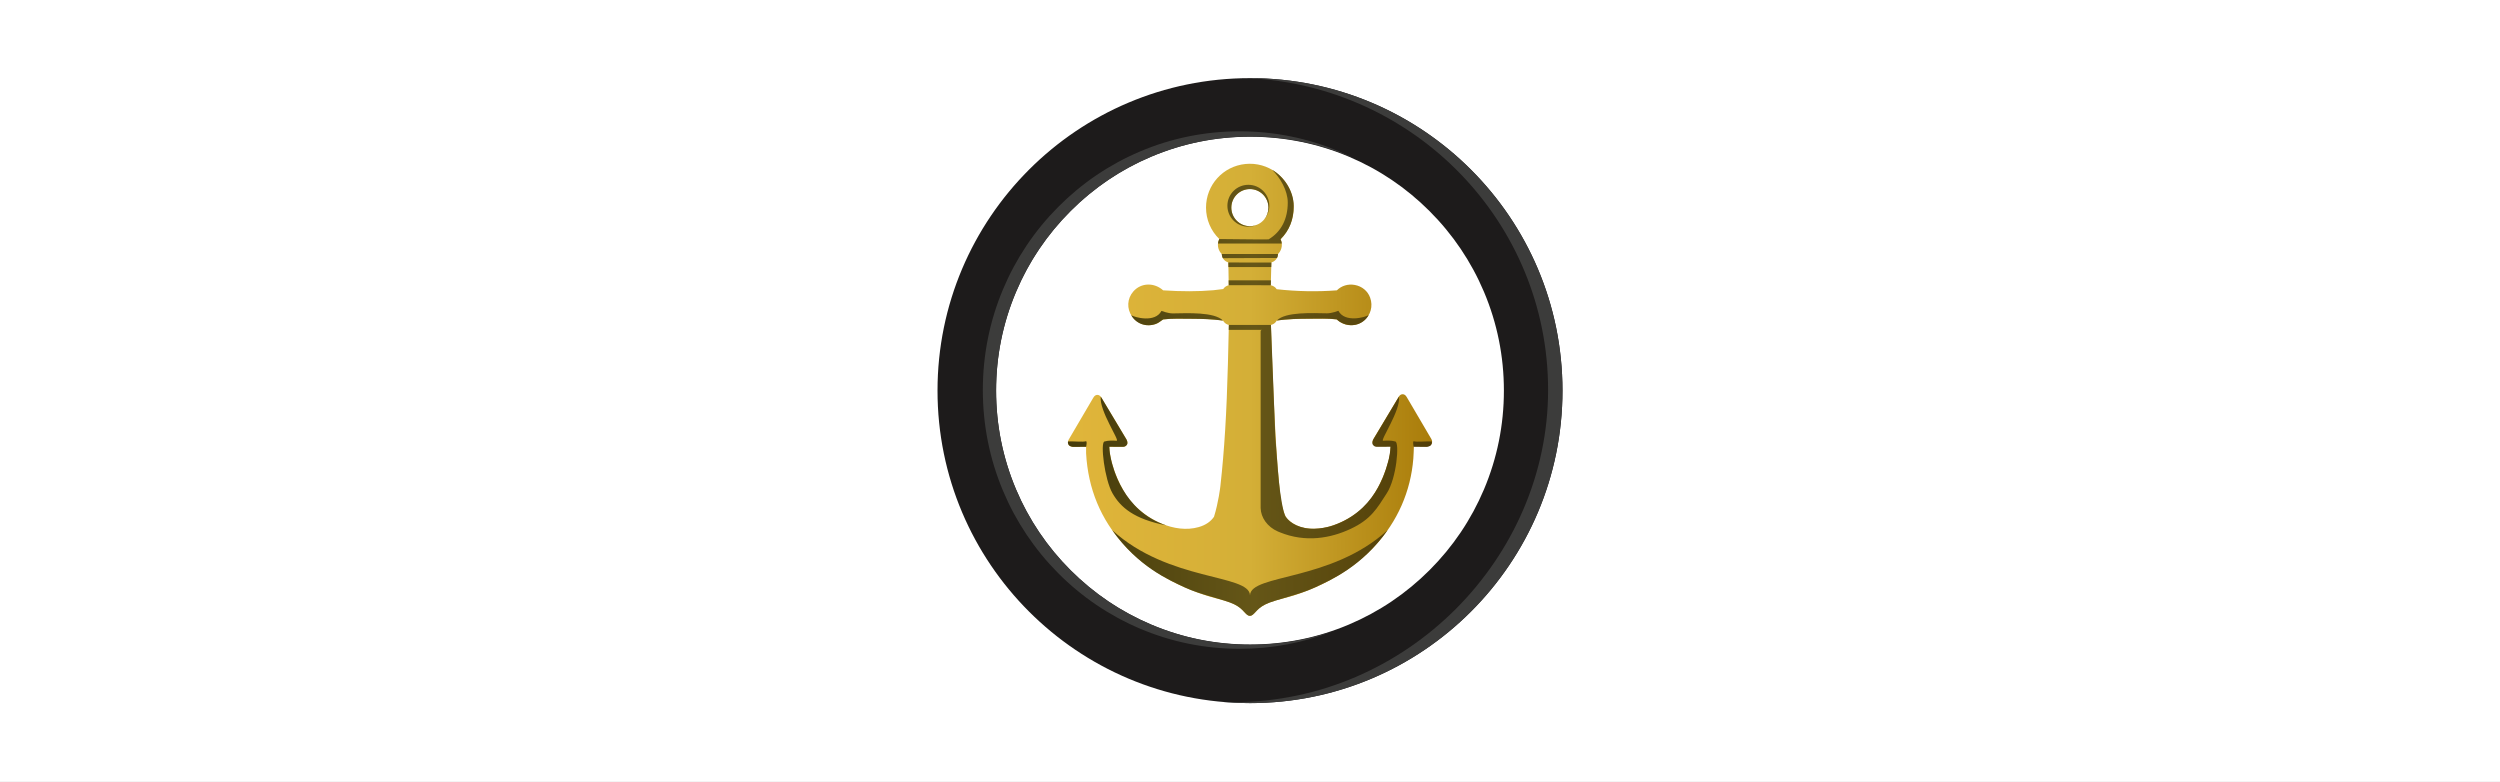
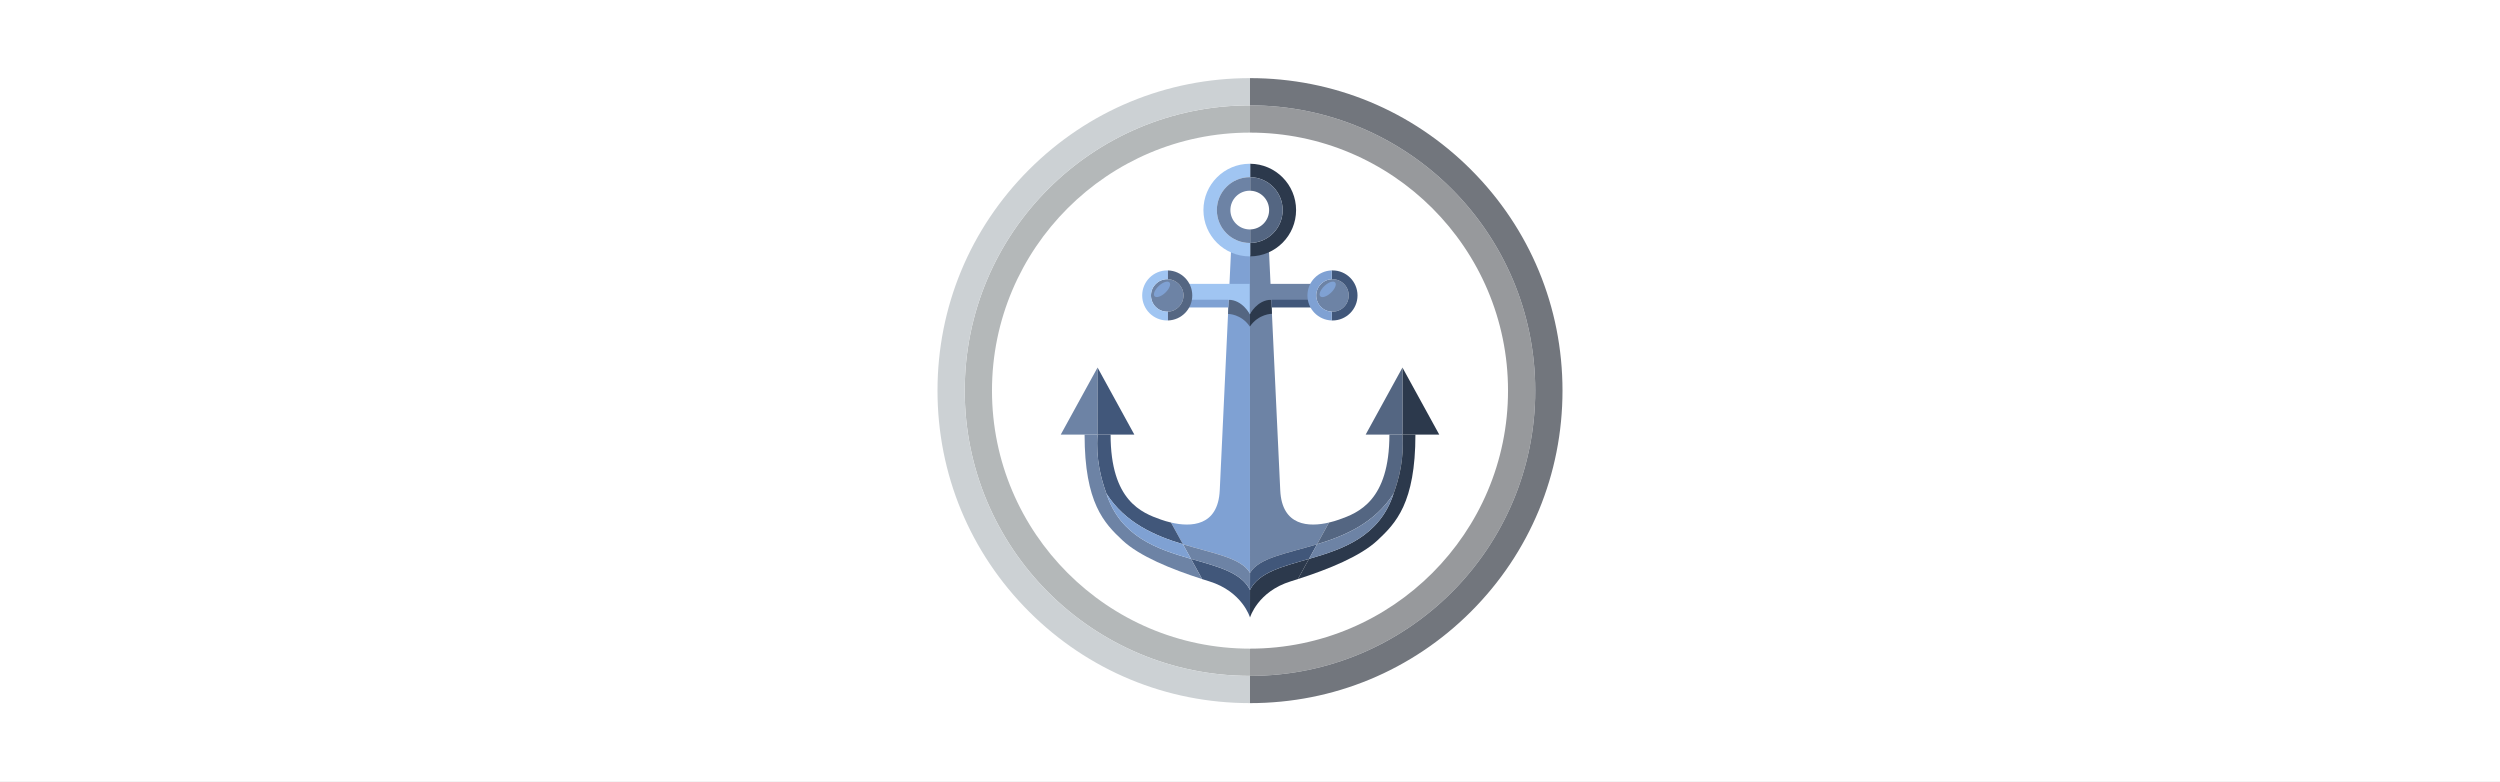
<svg xmlns="http://www.w3.org/2000/svg" width="1600" height="500" viewBox="0 0 1600 500">
  <rect width="1600" height="500" fill="#ffffff" />
-   <svg x="600.0" y="50.0" width="400" height="400" viewBox="0 0 960 960.05">
-     <defs>
-       <style>
-       .cls-1 {
-         fill: #1d1b1b;
-       }
- 
-       .cls-2 {
-         fill: url(#Unbenannter_Verlauf_3);
-       }
- 
-       .cls-3 {
-         fill: #3c3c3b;
-       }
- 
-       .cls-4 {
-         fill: url(#Unbenannter_Verlauf_141);
-       }
-     </style>
-       <linearGradient id="Unbenannter_Verlauf_3" data-name="Unbenannter Verlauf 3" x1="200.28" y1="478.78" x2="759.72" y2="478.78" gradientUnits="userSpaceOnUse">
-         <stop offset="0" stop-color="#e0b53a" />
-         <stop offset=".5" stop-color="#d4af37" />
-         <stop offset="1" stop-color="#a97c0a" />
-       </linearGradient>
-       <linearGradient id="Unbenannter_Verlauf_141" data-name="Unbenannter Verlauf 141" x1="200.32" y1="483.48" x2="759.35" y2="483.48" gradientUnits="userSpaceOnUse">
-         <stop offset="0" stop-color="#453b0b" />
-         <stop offset=".51" stop-color="#655617" />
-         <stop offset="1" stop-color="#513d07" />
-       </linearGradient>
-     </defs>
-     <g id="logo_2.0">
-       <g id="rahmen_dunkel">
-         <path class="cls-1" d="M480,90.02c52.69,0,103.75,10.3,151.78,30.61,46.43,19.64,88.15,47.77,123.99,83.62s63.98,77.56,83.62,123.99c20.31,48.02,30.61,99.09,30.61,151.78s-10.3,103.75-30.61,151.78c-19.64,46.43-47.77,88.15-83.62,123.99-35.85,35.85-77.56,63.98-123.99,83.62-48.02,20.31-99.09,30.61-151.78,30.61s-103.75-10.3-151.78-30.61c-46.43-19.64-88.15-47.77-123.99-83.62-35.85-35.85-63.98-77.56-83.62-123.99-20.31-48.02-30.61-99.09-30.61-151.78s10.3-103.75,30.61-151.78c19.64-46.43,47.77-88.15,83.62-123.99,35.85-35.85,77.56-63.98,123.99-83.62,48.02-20.31,99.09-30.61,151.78-30.61M480,.02C214.9.02,0,214.93,0,480.02s214.9,480,480,480,480-214.9,480-480S745.1.02,480,.02h0Z" />
+   <svg x="600.0" y="50.0" width="400" height="400" viewBox="0 0 854.85 854.85">
+     <g id="logo_v3">
+       <g>
+         <path d="M427.42,37.26v37.26c194.6,0,352.92,158.31,352.92,352.9s-158.31,352.92-352.92,352.92v37.26c215.49,0,390.18-174.69,390.18-390.18S642.9,37.26,427.42,37.26Z" fill="#97999c" />
+         <path d="M729.66,125.19C648.92,44.45,541.6,0,427.42,0v37.26c215.49,0,390.18,174.67,390.18,390.16s-174.69,390.18-390.18,390.18v37.26c114.18,0,221.5-44.47,302.24-125.19,80.72-80.74,125.19-188.06,125.19-302.24s-44.47-221.5-125.19-302.23Z" fill="#72767d" />
+         <path d="M427.42,74.52v-37.26c-215.49,0-390.16,174.67-390.16,390.16s174.67,390.18,390.16,390.18v-37.26c-194.58,0-352.9-158.31-352.9-352.92S232.83,74.52,427.42,74.52Z" fill="#b4b8b9" />
+         <path d="M427.42,37.26V0c-114.16,0-221.5,44.45-302.23,125.19C44.45,205.91,0,313.25,0,427.42s44.45,221.5,125.19,302.24c80.72,80.72,188.06,125.19,302.23,125.19v-37.26c-215.49,0-390.16-174.69-390.16-390.18S211.93,37.26,427.42,37.26Z" fill="#ccd1d4" />
      </g>
-       <g id="rahmen_schattierung">
-         <path class="cls-3" d="M204.56,204.08c35.93-35.86,77.77-64,124.33-83.66,48.19-20.34,99.41-30.65,152.24-30.65s104.04,10.31,152.24,30.65c2.1.89,4.18,1.79,6.25,2.71-7.27-3.65-14.67-7.07-22.18-10.27-48.56-20.68-100.17-31.16-153.39-31.16s-104.82,10.48-153.39,31.16c-46.95,19.99-89.13,48.63-125.38,85.12-36.27,36.51-64.74,79.02-84.63,126.35-20.59,49.01-31.04,101.1-31.04,154.83s10.45,105.81,31.04,154.83c19.89,47.33,48.36,89.84,84.63,126.35,36.24,36.49,78.42,65.13,125.38,85.12,48.56,20.68,100.17,31.16,153.39,31.16,49.49,0,97.58-9.06,143.12-26.96-40.41,13.74-82.68,20.68-126.03,20.68-52.83,0-104.04-10.31-152.24-30.65-46.57-19.66-88.4-47.8-124.33-83.66-35.94-35.85-64.15-77.6-83.85-124.06-20.38-48.09-30.72-99.19-30.72-151.9s10.33-103.81,30.72-151.9c19.7-46.46,47.91-88.21,83.85-124.06ZM204.56,204.08c35.93-35.86,77.77-64,124.33-83.66,48.19-20.34,99.41-30.65,152.24-30.65s104.04,10.31,152.24,30.65c2.1.89,4.18,1.79,6.25,2.71-7.27-3.65-14.67-7.07-22.18-10.27-48.56-20.68-100.17-31.16-153.39-31.16s-104.82,10.48-153.39,31.16c-46.95,19.99-89.13,48.63-125.38,85.12-36.27,36.51-64.74,79.02-84.63,126.35-20.59,49.01-31.04,101.1-31.04,154.83s10.45,105.81,31.04,154.83c19.89,47.33,48.36,89.84,84.63,126.35,36.24,36.49,78.42,65.13,125.38,85.12,48.56,20.68,100.17,31.16,153.39,31.16,49.49,0,97.58-9.06,143.12-26.96-40.41,13.74-82.68,20.68-126.03,20.68-52.83,0-104.04-10.31-152.24-30.65-46.57-19.66-88.4-47.8-124.33-83.66-35.94-35.85-64.15-77.6-83.85-124.06-20.38-48.09-30.72-99.19-30.72-151.9s10.33-103.81,30.72-151.9c19.7-46.46,47.91-88.21,83.85-124.06Z" />
-         <path class="cls-3" d="M479.98,0c-1.11,0-2.23,0-3.34.02,256.72,11.59,461.26,221.62,461.26,479.02s-216.55,479.53-483.66,479.53c-5.1,0-10.18-.08-15.24-.25,13.5,1.15,27.17,1.73,40.98,1.73,265.11,0,480.02-214.91,480.02-480.02S745.09,0,479.98,0Z" />
+       <g id="anker">
+         <g>
+           <g>
+             <polygon points="218.91 395.87 218.96 487.54 168.59 487.54 218.91 395.87" fill="#6d83a5" />
+             <polygon points="218.91 395.87 218.96 487.54 269.22 487.54 218.91 395.87" fill="#41577a" />
+             <path d="M335.74,637.58l-16.36-29.71c27.21,6.38,64.34,5.24,66.67-44.01,2.75-58.38,15.37-326.52,15.37-326.52l25.98,5.14v455.73s-.03-21.48-.03-21.48c-12.05-20.77-50.22-26.54-91.61-39.15Z" fill="#7fa1d3" />
+             <path d="M427.43,737.74s-10.33-35.46-55.84-49.5c-3.19-.98-6.4-2-9.61-3.03l-15.22-27.63c35.98,10.38,68.82,18.36,80.64,42.46h0s.03,37.7.03,37.7Z" fill="#41577a" />
+             <path d="M335.74,637.58c-38.16-11.62-79.05-29.06-104.75-69.43-7.1-19.73-14.67-47.25-12.03-80.61h17.79c0,90.65,42.72,107.05,68.8,116.26,4.08,1.44,8.78,2.88,13.84,4.07l16.36,29.71Z" fill="#41577a" />
+             <path d="M361.98,685.2c-42.53-13.66-85.72-31.31-108.93-53.02-24.97-23.35-51.87-50.96-51.87-144.65h17.78c-2.64,33.36,4.94,60.88,12.03,80.61,19.04,59.14,69.95,76.22,115.77,89.43l15.22,27.63Z" fill="#6d83a5" />
+             <path d="M427.4,700.04c-11.81-24.1-44.66-32.09-80.64-42.46l-11.02-20c41.39,12.61,79.56,18.38,91.61,39.15l.05,23.32Z" fill="#6d83a5" />
+             <path d="M346.76,657.58c-45.83-13.21-96.74-30.29-115.77-89.43,25.7,40.37,66.59,57.81,104.75,69.43l11.02,20Z" fill="#7fa1d3" />
+           </g>
+           <g>
+             <polygon points="635.94 395.87 635.89 487.54 686.26 487.54 635.94 395.87" fill="#2c394c" />
+             <polygon points="635.94 395.87 635.89 487.54 585.63 487.54 635.94 395.87" fill="#546682" />
+             <path d="M519.11,637.58l16.36-29.71c-27.21,6.38-64.34,5.24-66.67-44.01-2.75-58.38-15.37-326.52-15.37-326.52l-26.06,5.14.07,455.73.04-21.48c12.05-20.77,50.22-26.54,91.61-39.15Z" fill="#6d83a5" />
+             <path d="M427.43,737.74s10.33-35.46,55.84-49.5c3.19-.98,6.4-2,9.61-3.03l15.22-27.63c-35.98,10.38-68.82,18.36-80.64,42.46h0s-.03,37.7-.03,37.7Z" fill="#2c394c" />
+             <path d="M519.11,637.58c38.16-11.62,79.05-29.06,104.75-69.43,7.1-19.73,14.67-47.25,12.03-80.61h-17.79c0,90.65-42.72,107.05-68.8,116.26-4.08,1.44-8.78,2.88-13.84,4.07l-16.36,29.71Z" fill="#546682" />
+             <path d="M492.88,685.2c42.53-13.66,85.72-31.31,108.93-53.02,24.97-23.35,51.87-50.96,51.87-144.65h-17.78c2.64,33.36-4.94,60.88-12.03,80.61-19.04,59.14-69.95,76.22-115.77,89.43l-15.22,27.63Z" fill="#2c394c" />
+             <path d="M427.45,700.04c11.81-24.1,44.66-32.09,80.64-42.46l11.02-20c-41.39,12.61-79.56,18.38-91.61,39.15l-.05,23.32Z" fill="#41577a" />
+             <path d="M508.09,657.58c45.83-13.21,96.74-30.29,115.77-89.43-25.7,40.37-66.59,57.81-104.75,69.43l-11.02,20Z" fill="#6d83a5" />
+           </g>
+           <g id="hauptring">
+             <path d="M427.66,117.12v18.35c24.6.3,44.44,20.34,44.44,45s-19.84,44.7-44.44,45v18.35c34.74-.3,62.8-28.55,62.8-63.35s-28.06-63.06-62.8-63.36Z" fill="#2c394c" />
+             <path d="M427.66,135.48v18.52c14.37.3,25.92,12.04,25.92,26.48s-11.55,26.17-25.92,26.47v18.52c24.6-.3,44.44-20.34,44.44-45s-19.84-44.7-44.44-45Z" fill="#546682" />
+             <path d="M427.09,135.47c.19,0,.38,0,.57,0v-18.35c-.18,0-.38,0-.57,0-34.99,0-63.36,28.37-63.36,63.36s28.37,63.36,63.36,63.36c.19,0,.38,0,.57,0v-18.35c-.19,0-.38,0-.57,0-24.85,0-45-20.15-45-45s20.15-45.01,45-45.01Z" fill="#a0c5f2" />
+             <path d="M427.09,153.99c.19,0,.38,0,.57,0v-18.52c-.19,0-.38,0-.57,0-24.85,0-45,20.15-45,45.01s20.15,45,45,45c.19,0,.38,0,.57,0v-18.52c-.19,0-.38,0-.57,0-14.63,0-26.49-11.86-26.49-26.48s11.86-26.49,26.49-26.49Z" fill="#6d83a5" />
+           </g>
+           <g>
+             <path d="M427.22,323.08v16.71c-12-17.53-29.82-17.25-29.82-17.25l.91-19.38c12.87-4.06,22.5,2.6,28.91,19.92Z" fill="#546682" />
+             <path d="M398.38,301.69c-.18,3.88-.37,7.87-.56,11.97h-56.29v-11.97h56.85Z" fill="#7fa1d3" />
+             <path d="M427.22,323.08s-9.96-19.93-29.37-19.93h-55.3l-3.72-21.77h88.39v41.69Z" fill="#a0c5f2" />
+           </g>
+           <g id="ring">
+             <circle cx="314.22" cy="297.25" r="22.22" fill="#6d83a5" />
+             <ellipse cx="307.09" cy="288.88" rx="13.91" ry="6.42" transform="translate(-114.52 287.43) rotate(-43.05)" fill="#7fa1d3" />
+             <path d="M279.97,297.24c0,18.92,15.33,34.25,34.25,34.25.33,0,.66,0,.99-.02v-12.02c-.33.01-.66.02-.99.02-12.27,0-22.22-9.95-22.22-22.23s9.95-22.22,22.22-22.22c.33,0,.66,0,.99.02v-12.02c-.33-.01-.66-.02-.99-.02-18.91,0-34.25,15.33-34.25,34.25Z" fill="#a0c5f2" />
+             <path d="M315.21,263.02v12.02c11.82.52,21.23,10.27,21.23,22.2s-9.41,21.69-21.23,22.21v12.02c18.46-.52,33.26-15.65,33.26-34.23s-14.81-33.71-33.26-34.23Z" fill="#546682" />
+           </g>
+           <g>
+             <path d="M427.22,323.08v16.71c12-17.53,30.22-17.47,30.22-17.47l-.84-19.16c-12.87-4.06-22.96,2.6-29.37,19.93Z" fill="#2c394c" />
+             <path d="M456.47,301.69c.18,3.88.37,7.87.56,11.97h55.88v-11.97s-56.45,0-56.45,0Z" fill="#41577a" />
+             <path d="M427.22,323.08s9.96-19.93,29.37-19.93c19.41,0,55.3,0,55.3,0l3.72-21.77h-88.39s0,41.69,0,41.69Z" fill="#6d83a5" />
+           </g>
+           <g id="ring-2" data-name="ring">
+             <circle cx="540.23" cy="297.25" r="22.22" fill="#6d83a5" />
+             <ellipse cx="533.68" cy="288.88" rx="13.91" ry="6.42" transform="translate(-53.5 442.12) rotate(-43.05)" fill="#7fa1d3" />
+             <path d="M540.23,263c-.33,0-.66,0-.99.02v12.02c.33-.01.66-.02.99-.02,12.27,0,22.22,9.95,22.22,22.22,0,12.28-9.95,22.23-22.22,22.23-.33,0-.66,0-.99-.02v12.02c.33.01.66.02.99.02,18.91,0,34.25-15.33,34.25-34.25,0-18.91-15.33-34.25-34.25-34.25Z" fill="#41577a" />
+             <path d="M505.98,297.24c0,18.59,14.81,33.71,33.26,34.23v-12.02c-11.82-.52-21.23-10.27-21.23-22.21,0-11.93,9.41-21.68,21.23-22.2v-12.02c-18.46.52-33.26,15.65-33.26,34.23Z" fill="#7fa1d3" />
+           </g>
+         </g>
      </g>
-       <path class="cls-2" d="M758.69,554.59l-38-64.76c-1.96-3.49-4.43-4.24-6.17-4.26h-.05c-1.74,0-4.21.74-6.17,4.14l-38.73,64.64-.16.29c-1.52,2.99-1.59,5.59-.19,7.74.95,1.46,2.94,3.17,7,2.97l19.9-.08c-.02.41-.03.8-.05,1.18-1.27,27.18-17.77,66.43-36.77,87.49-12.51,13.86-31.34,26.09-50.38,32.69-21.32,7.4-41.71,7.52-57.43.33-7.66-3.5-13.05-8.15-16.94-13.68-8.36-19.42-9.06-43.39-9.06-43.39-.15-1.4-.3-2.81-.46-4.22-6.83-61.56-11.8-212.35-12.86-246.55,2.59-.61,5.26-1.9,7.49-4.58.61-.73,1.07-1.44,1.42-2.09,16.32-2.57,34.77-2.7,51.12-2.81,1.97-.01,3.95-.03,5.95-.06,11.69-.12,23.77-.25,35.09,1.1.23.09.94.71,1.41,1.12.84.73,1.89,1.65,3.25,2.53,11.62,7.55,26.02,6.98,36.68-1.46,10.77-8.53,14.69-22.51,9.98-35.62-3.69-10.27-12.57-17.59-23.74-19.58-10.31-1.83-20.35,1.26-27.36,8.3-30.37,2.31-61.44,1.73-92.46-1.72-2.32-3.63-5.77-5.32-9.07-6.1l.9-34.92c4.75-1.6,8.81-5.18,9.88-10.57.15-.76.24-1.63.29-2.5.43-.4.83-.81,1.16-1.2,5.13-6.09,6.2-14.48,2.78-21.46,12.75-12.56,20.21-30.33,20.21-48.63,0-16.94-6.32-33.14-17.79-45.59-11.32-12.29-26.66-19.9-43.24-21.44-.21-.03-.42-.05-.63-.06-4.05-.35-8.27-.32-12.44.1-34.55,3.43-60.6,32.23-60.6,67,0,18.34,7.37,35.64,20.39,48.29l-.03.06c-3.59,7.06-2.54,15.59,2.64,21.72.33.4.74.81,1.17,1.22.05.86.14,1.73.29,2.49,1.06,5.38,5.08,8.96,9.82,10.56l.59,34.87c-3.01.79-6.2,2.46-8.5,5.92-2.62.24-5.19.58-7.7.92-2.61.35-5.08.68-7.53.89-23.48,2.01-48.7,2.06-77,.16-6.47-5.83-14.8-9.05-23.2-8.89-8.75.16-16.79,3.94-22.63,10.64-9.58,10.95-10.37,26.38-1.97,38.4,8.43,12.05,23.36,16.58,37.16,11.26,3.02-1.17,5.4-2.99,7.5-4.59,1-.77,2.5-1.91,3.14-2.15,10.95-1.32,22.72-1.19,34.11-1.07,2.09.02,4.16.04,6.2.06,16.55.11,35.23.23,51.66,2.81.35.65.81,1.35,1.42,2.08,2.24,2.7,4.93,3.99,7.54,4.6-.32,13.56-1.03,43.62-1.43,59.37-1.98,76.06-5.52,133.79-11.48,187.17l-.21,1.93s-2.81,24.22-9.7,46.23c-4.99,7.11-12.33,12.6-23.46,15.8-37.32,10.74-81.47-12.3-104.11-39.44l-5.84-7.46c-15.31-22.67-26.3-52.91-27.35-75.3-.02-.37-.03-.77-.05-1.17l19.9.08c4.06.2,6.05-1.51,7-2.97,1.4-2.15,1.34-4.76-.19-7.74l-38.84-64.85c-2.02-3.5-4.51-4.22-6.27-4.21-1.73.02-4.2.77-6.15,4.26l-37.86,64.49-.14.26c-1.65,3.26-1.03,5.67-.22,7.13,1.22,2.19,3.48,3.45,6.72,3.73l.23.02,20.16-.18v9.87s.01.26.01.26c2.94,54.23,22.56,101.58,58.32,140.73,32.49,35.57,77.75,62.9,130.9,79.04,3.83,1.16,7.9,2.23,11.83,3.27,13.17,3.47,26.79,7.05,36.43,15.1,1.41,1.18,2.73,2.64,4.13,4.18,1.74,1.92,3.54,3.91,5.71,5.59,1.46,1.15,2.9,1.72,4.33,1.72s2.88-.58,4.28-1.75c2.19-1.69,3.96-3.67,5.68-5.58,1.39-1.54,2.7-3,4.09-4.15,10-8.29,24.56-12.1,38.64-15.8,4.94-1.29,9.6-2.52,14.11-3.93,50.18-15.76,93.51-42.22,125.32-76.52,34.53-37.24,54.89-83.55,58.88-133.93.43-5.43.74-14.76.87-19.08l20.23.18.23-.02c3.24-.28,5.5-1.53,6.72-3.72.81-1.45,1.43-3.87-.22-7.13ZM479.81,170.34c15.74,0,28.54,12.8,28.54,28.53s-12.8,28.54-28.54,28.54-28.54-12.8-28.54-28.54,12.8-28.53,28.54-28.53Z" />
-       <path id="schattierung" class="cls-4" d="M512.16,379.1l-64.64.02-.18,7.59h65.07l-.25-7.61ZM574.72,692.18c.63.02,1.12.03,1.46.04-.49,0-.98-.01-1.46-.04ZM509.67,196.05c0-17.77-14.42-32.18-32.2-32.18s-32.19,14.41-32.19,32.18,14.41,32.19,32.19,32.19c5.73,0,11.1-1.49,15.76-4.11-3.99,2.13-8.56,3.34-13.4,3.34-15.74,0-28.51-12.76-28.51-28.51s12.77-28.51,28.51-28.51,28.51,12.76,28.51,28.51c0,6.89-2.44,13.2-6.51,18.14,4.89-5.65,7.84-13,7.84-21.05ZM514.16,140.94c12.24,12.19,23.84,31.61,23.84,50.25,0,24.67-9.67,44.75-29.46,56.47l18.3-.16c13.83-13.73,20.27-30.52,20.27-51.19,0-22.73-14.61-44.54-32.95-55.37ZM526.94,247.5h-.1l-18.3.16-14.05.12-61.63-.62c-1.14,2.09-1.97,5.28-2.05,6.95h98.02c-.05-1.54-.86-4.62-1.89-6.61ZM615.74,357.41s-10.21,3.97-17.59,3.86c-21.88-.32-63.64-2.57-76.95,11.02,17.27-2.28,30.98-2.68,48.92-2.8,13.67-.08,29.31-.67,43.05,1,3.22,3.14,6.2,4.99,11.3,7,15.46,5.47,30.71-.78,37.78-13.51-5.26,3.33-36.48,12.26-46.51-6.57ZM759.25,558.12c-6.88-.61-23.29,1.15-27.27-.28-2.57-1.14-.7,8.47-.7,8.47,0,0,17.27.04,20.13.12.85.01,5.25-.63,6.83-3.08,1.57-2.45,1.01-5.23,1.01-5.23ZM480,794.35l-.34,31.66h0s.05.01.05.01c.04,0,.08,0,.12-.01.04.01.08.01.12.01.01,0,.03,0,.05-.01,6.57-.3,8.67-10.33,23.84-17.76,15.43-7.56,50.18-13.87,75.61-25.77,25.43-11.91,72.32-32.02,111.89-88.15-86.79,79.31-210.03,67.14-211.34,100.02ZM361.61,361.41c-7.38.11-17.59-3.85-17.59-3.85-10.03,18.82-41.25,9.89-46.51,6.56,7.07,12.73,22.32,18.98,37.78,13.51,5.11-2.01,7.46-4.61,11.31-6.99,13.73-1.67,29.38-1.09,43.05-1,17.93.12,31.65.52,48.92,2.8-13.32-13.59-55.08-11.35-76.96-11.03ZM447.2,310.63l.13,7.46,64.61.06.18-7.52h-64.92ZM266.53,585.58c-2.53-10.56-2.65-19.34-2.65-19.34l19.9.08c2.39.18,5.05-.2,7-2.97,1.94-2.77.42-6.27-.6-8.42l-34.4-57.42c-.53-.93-4.66-7.9-5.09-8.28-2.43,21.9,29.9,68.18,24.4,67.81-5.49-.37-12.31-.7-18.74,1.16-6.44,1.85.2,58.24,12.5,79.62,12.29,21.38,32.72,39.49,82.61,49.23-67.24-22.25-82.4-90.91-84.93-101.47ZM227.68,557.84c-3.97,1.43-20.39-.33-27.26.28,0,0-.57,2.78,1.01,5.23,1.57,2.45,5.98,3.09,6.82,3.08,2.86-.08,20.14-.12,20.14-.12,0,0,1.86-9.61-.71-8.47ZM268.33,694.33c39.56,56.13,86.46,76.24,111.89,88.15,25.43,11.9,60.18,18.21,75.61,25.77,15.17,7.43,17.27,17.46,23.83,17.76.02.01.04.01.05.01.04,0,.08,0,.12-.01.04.01.08.01.12.01h.05v-31.67c-1.31-32.88-124.89-20.71-211.67-100.02ZM446.74,283.21l.12,6.99h65.8l.18-6.97-66.1-.02ZM436.63,270.17c-.03,1.83.84,5.24,1.74,6.42l83.07-.34c1.1-1.92,1.49-4.23,1.56-6.09h-86.37ZM576.54,692.23c.12,0,.18,0,.18,0h.29c-.15,0-.31,0-.47,0ZM703.32,558.2c-6.44-1.86-13.25-1.53-18.75-1.16s26.84-45.91,24.41-67.81c-.44.38-4.57,7.35-5.1,8.28l-34.39,57.42c-1.03,2.15-2.55,5.65-.6,8.42,1.94,2.77,4.61,3.15,7,2.97l19.89-.08s-.12,8.78-2.64,19.34c-3.05,9.16-14.64,73.34-79.2,99.14-1.97.79-4,1.54-6.08,2.26.09-.02.18-.04.28-.06-2.96,1.01-6.19,1.97-9.5,2.72-9.16,2.06-16.64,2.5-20,2.58-1.45.11-2.77.05-4.3-.05h-.05c-.73-.03-1.45-.08-2.17-.13-22.53-1.65-34.17-12.89-37.76-19.07-3.97-6.82-8.04-35.04-9.82-51.78-1.77-16.75-5.71-71.58-5.71-71.58l-6.67-170.51.17,5.32c.05,1.25-.96,2.29-2.21,2.29h-11.55c-1.23,0-2.22.99-2.22,2.22v271.49c.29,14.43,10.22,28.92,26.51,35.99.78.41,1.62.77,2.51,1.06-.38-.16-.76-.32-1.14-.48,1.49.6,2.29.85,1.19.49,40.28,16.57,79.17,9.05,109.47-5.24,31.13-14.67,40.08-31.12,55.26-54.59,15.18-23.46,19.6-77.6,13.17-79.45Z" />
    </g>
  </svg>
</svg>
